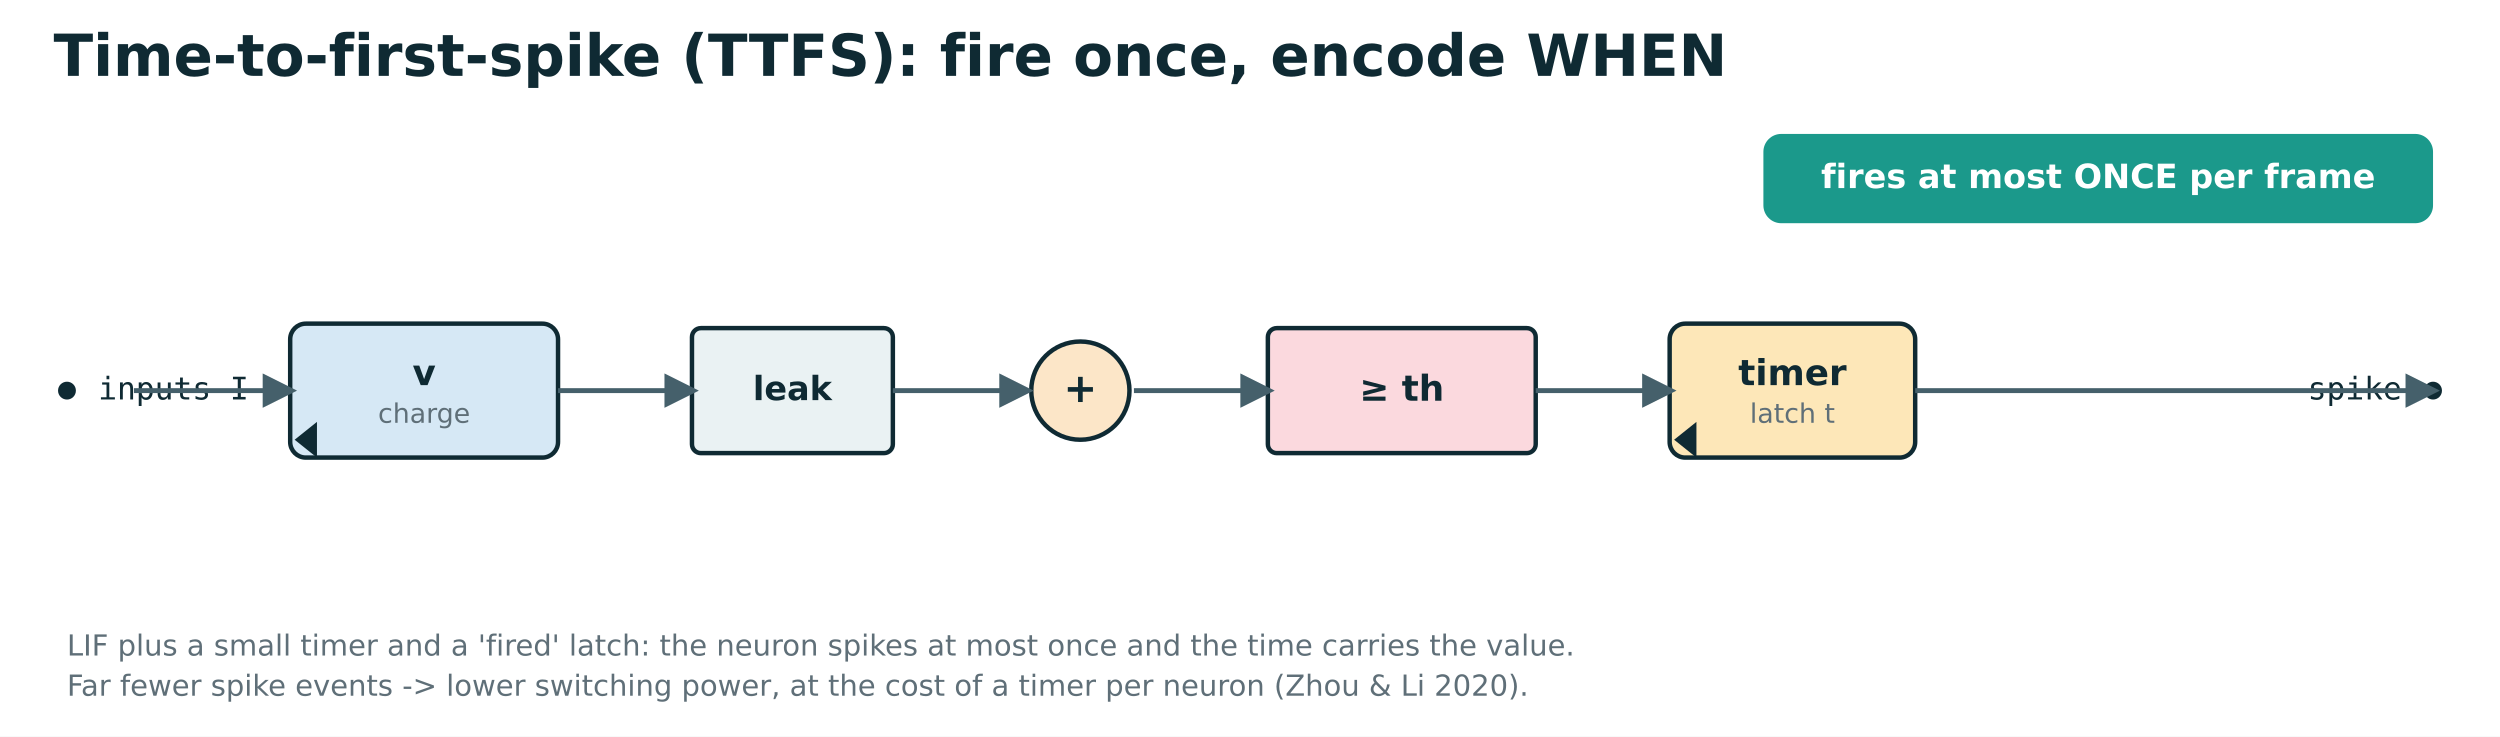
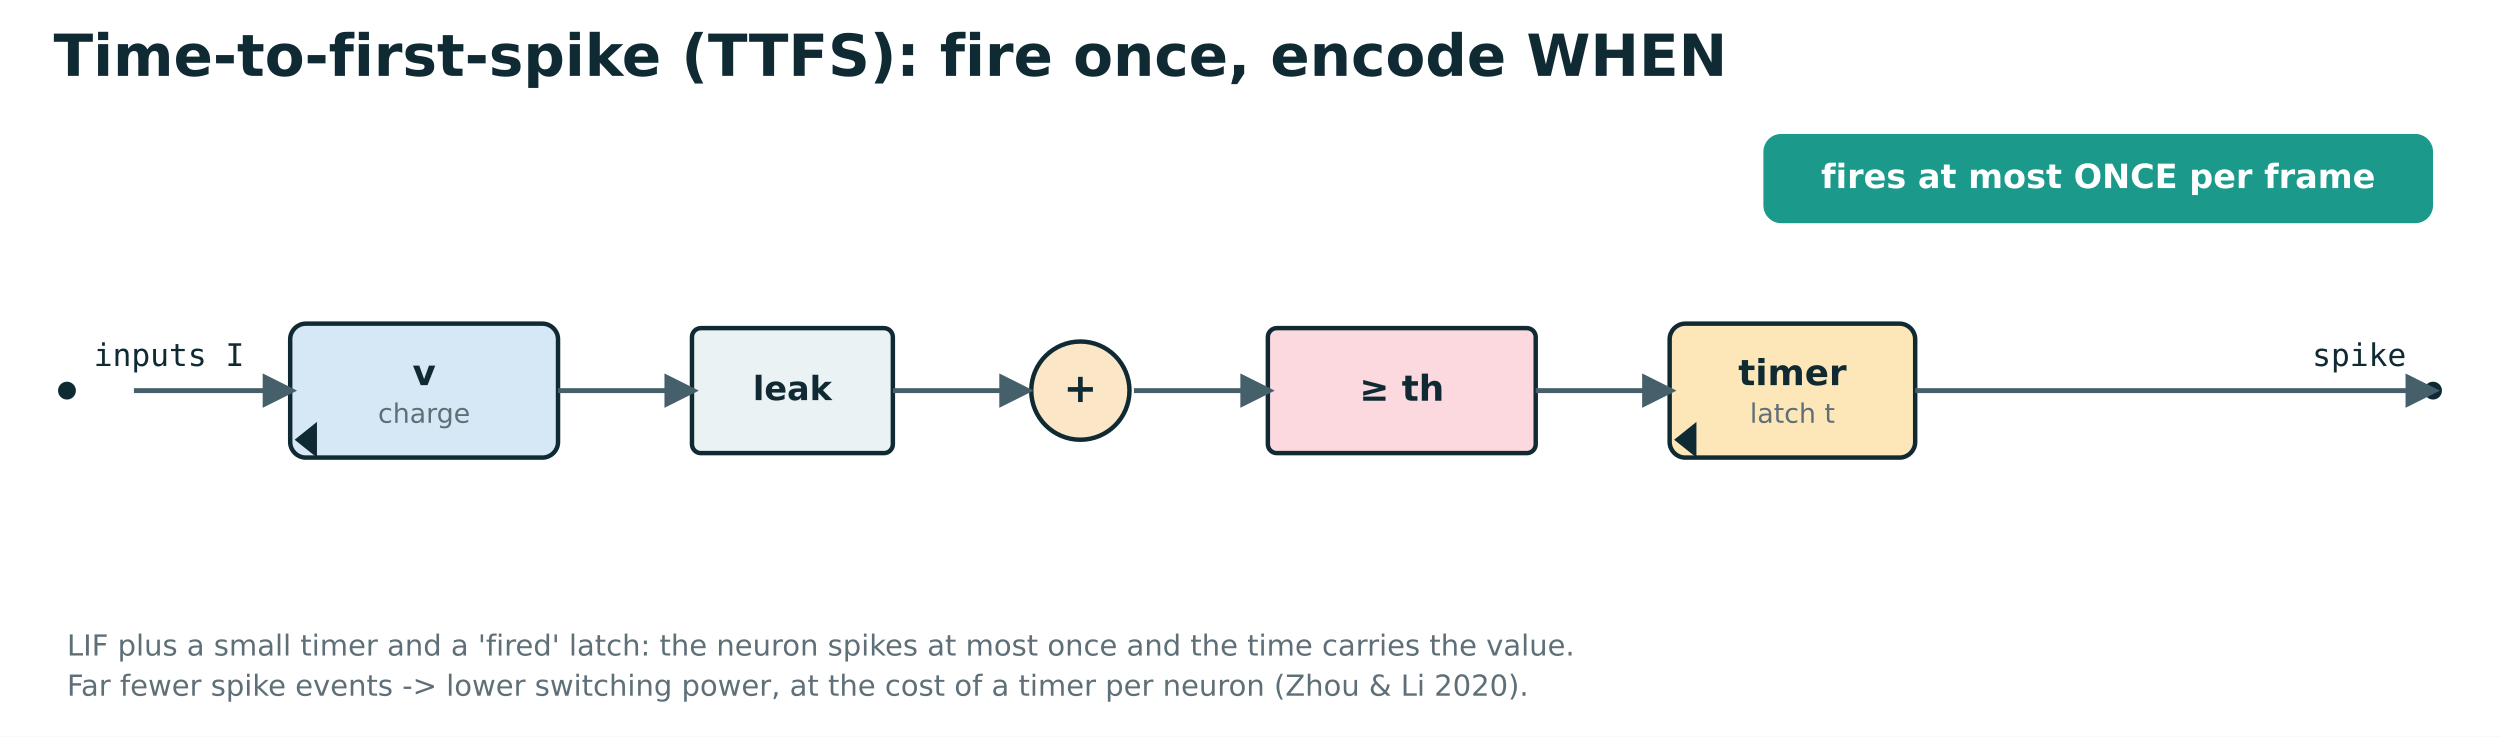
<svg xmlns="http://www.w3.org/2000/svg" viewBox="0 0 1120 330" font-family="DejaVu Sans,Arial,sans-serif">
  <rect width="1120" height="330" fill="white" />
  <defs>
    <marker id="a" viewBox="0 0 10 10" refX="8" refY="5" markerWidth="7" markerHeight="7" orient="auto">
      <path d="M0,0 L10,5 L0,10 z" fill="#45606B" />
    </marker>
  </defs>
  <text x="24" y="34" font-size="26" font-weight="bold" fill="#0F2A33">Time-to-first-spike (TTFS): fire once, encode WHEN</text>
  <circle cx="30" cy="175" r="4" fill="#0F2A33" />
-   <text x="44" y="175" font-size="14" fill="#0F2A33" text-anchor="start" dominant-baseline="middle" font-family="DejaVu Sans Mono,monospace">inputs I</text>
+   <text x="42" y="160" font-size="14" fill="#0F2A33" text-anchor="start" dominant-baseline="middle" font-family="DejaVu Sans Mono,monospace">inputs I</text>
  <rect x="130" y="145" width="120" height="60" rx="7" fill="#D6E8F5" stroke="#0F2A33" stroke-width="2" />
  <path d="M132,197 l10,-8 l0,16 z" fill="#0F2A33" />
  <text x="190" y="168" font-size="16" fill="#0F2A33" text-anchor="middle" dominant-baseline="middle" font-weight="bold">v</text>
  <text x="190" y="186" font-size="12" fill="#5F6F78" text-anchor="middle" dominant-baseline="middle">charge</text>
  <path d="M60,175 L130,175" fill="none" stroke="#45606B" stroke-width="2.2" marker-end="url(#a)" />
  <rect x="310" y="147" width="90" height="56" rx="4" fill="#EAF2F3" stroke="#0F2A33" stroke-width="2" />
  <text x="355" y="175" font-size="15" fill="#0F2A33" text-anchor="middle" dominant-baseline="middle" font-weight="bold">leak</text>
  <path d="M250,175 L310,175" fill="none" stroke="#45606B" stroke-width="2.2" marker-end="url(#a)" />
  <circle cx="484" cy="175" r="22" fill="#FCE6C8" stroke="#0F2A33" stroke-width="2" />
  <text x="484" y="175" font-size="18" fill="#0F2A33" text-anchor="middle" dominant-baseline="middle" font-weight="bold">+</text>
  <path d="M400,175 L460,175" fill="none" stroke="#45606B" stroke-width="2.2" marker-end="url(#a)" />
  <rect x="568" y="147" width="120" height="56" rx="4" fill="#FBD9DE" stroke="#0F2A33" stroke-width="2" />
  <text x="628" y="175" font-size="16" fill="#0F2A33" text-anchor="middle" dominant-baseline="middle" font-weight="bold">≥ th</text>
  <path d="M508,175 L568,175" fill="none" stroke="#45606B" stroke-width="2.2" marker-end="url(#a)" />
  <rect x="748" y="145" width="110" height="60" rx="7" fill="#FDE7B8" stroke="#0F2A33" stroke-width="2" />
  <path d="M750,197 l10,-8 l0,16 z" fill="#0F2A33" />
  <text x="803" y="168" font-size="16" fill="#0F2A33" text-anchor="middle" dominant-baseline="middle" font-weight="bold">timer</text>
  <text x="803" y="186" font-size="12" fill="#5F6F78" text-anchor="middle" dominant-baseline="middle">latch t</text>
  <path d="M688,175 L748,175" fill="none" stroke="#45606B" stroke-width="2.2" marker-end="url(#a)" />
  <circle cx="1090" cy="175" r="4" fill="#0F2A33" />
-   <text x="1076" y="175" font-size="14" fill="#0F2A33" text-anchor="end" dominant-baseline="middle" font-family="DejaVu Sans Mono,monospace">spike</text>
+   <text x="1078" y="160" font-size="14" fill="#0F2A33" text-anchor="end" dominant-baseline="middle" font-family="DejaVu Sans Mono,monospace">spike</text>
  <path d="M858,175 L1090,175" fill="none" stroke="#45606B" stroke-width="2.2" marker-end="url(#a)" />
  <rect x="790" y="60" width="300" height="40" rx="8" fill="#1B998B" />
  <text x="940" y="80" font-size="15" fill="white" text-anchor="middle" dominant-baseline="middle" font-weight="bold">fires at most ONCE per frame</text>
  <text x="30" y="290" font-size="13" fill="#5F6F78" text-anchor="start" dominant-baseline="middle">LIF plus a small timer and a 'fired' latch: the neuron spikes at most once and the time carries the value.</text>
  <text x="30" y="308" font-size="13" fill="#5F6F78" text-anchor="start" dominant-baseline="middle">Far fewer spike events -&gt; lower switching power, at the cost of a timer per neuron (Zhou &amp; Li 2020).</text>
</svg>
